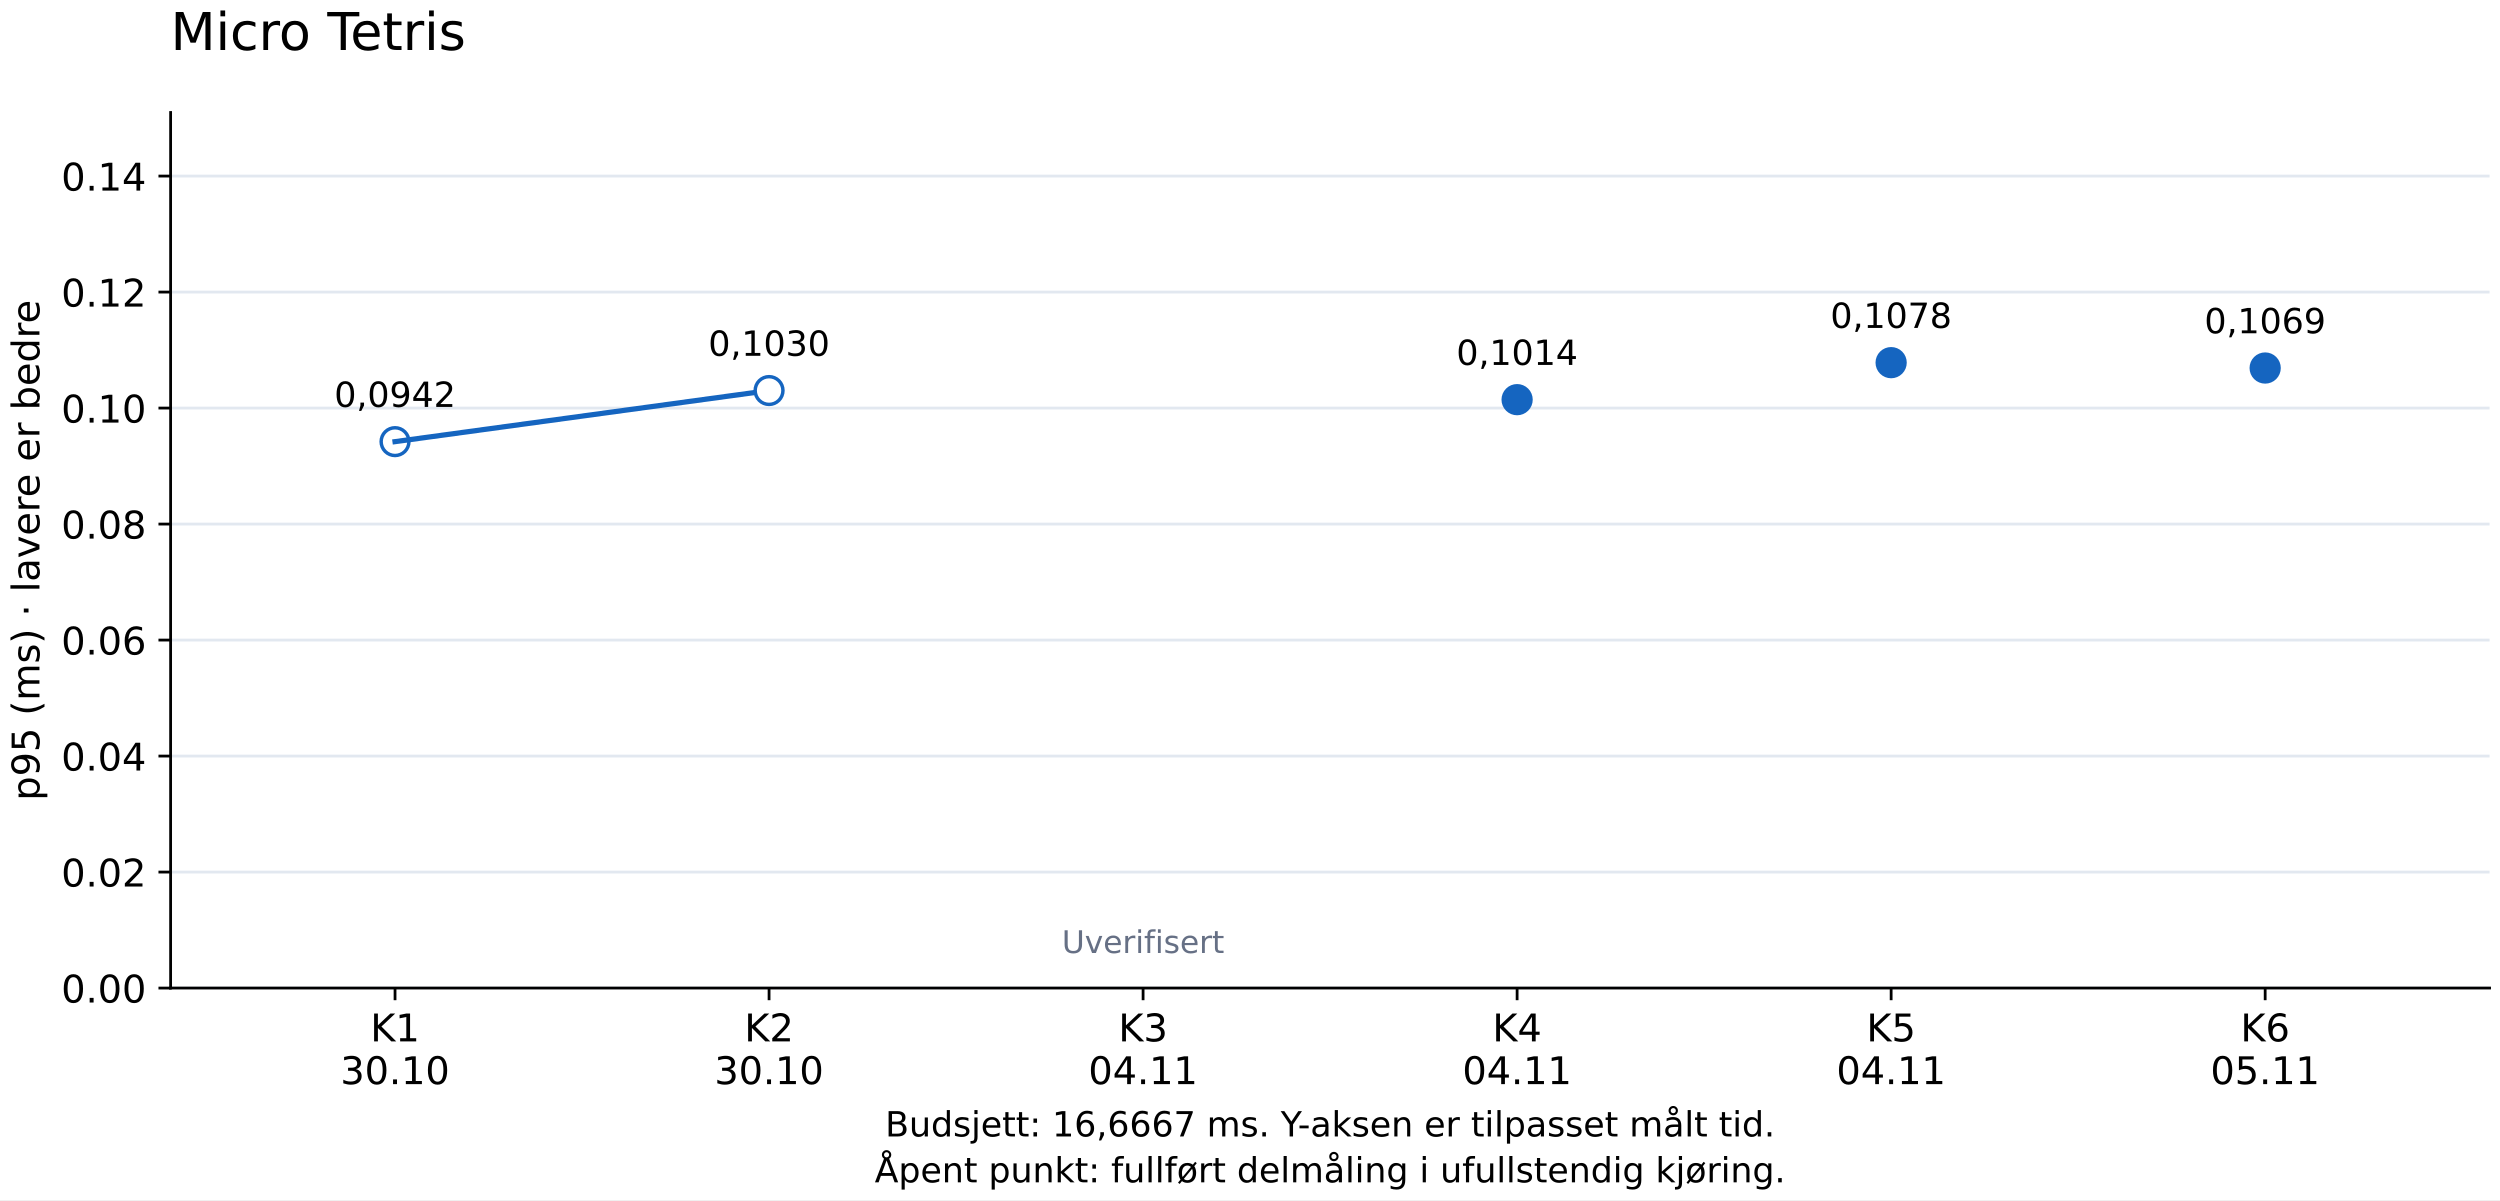
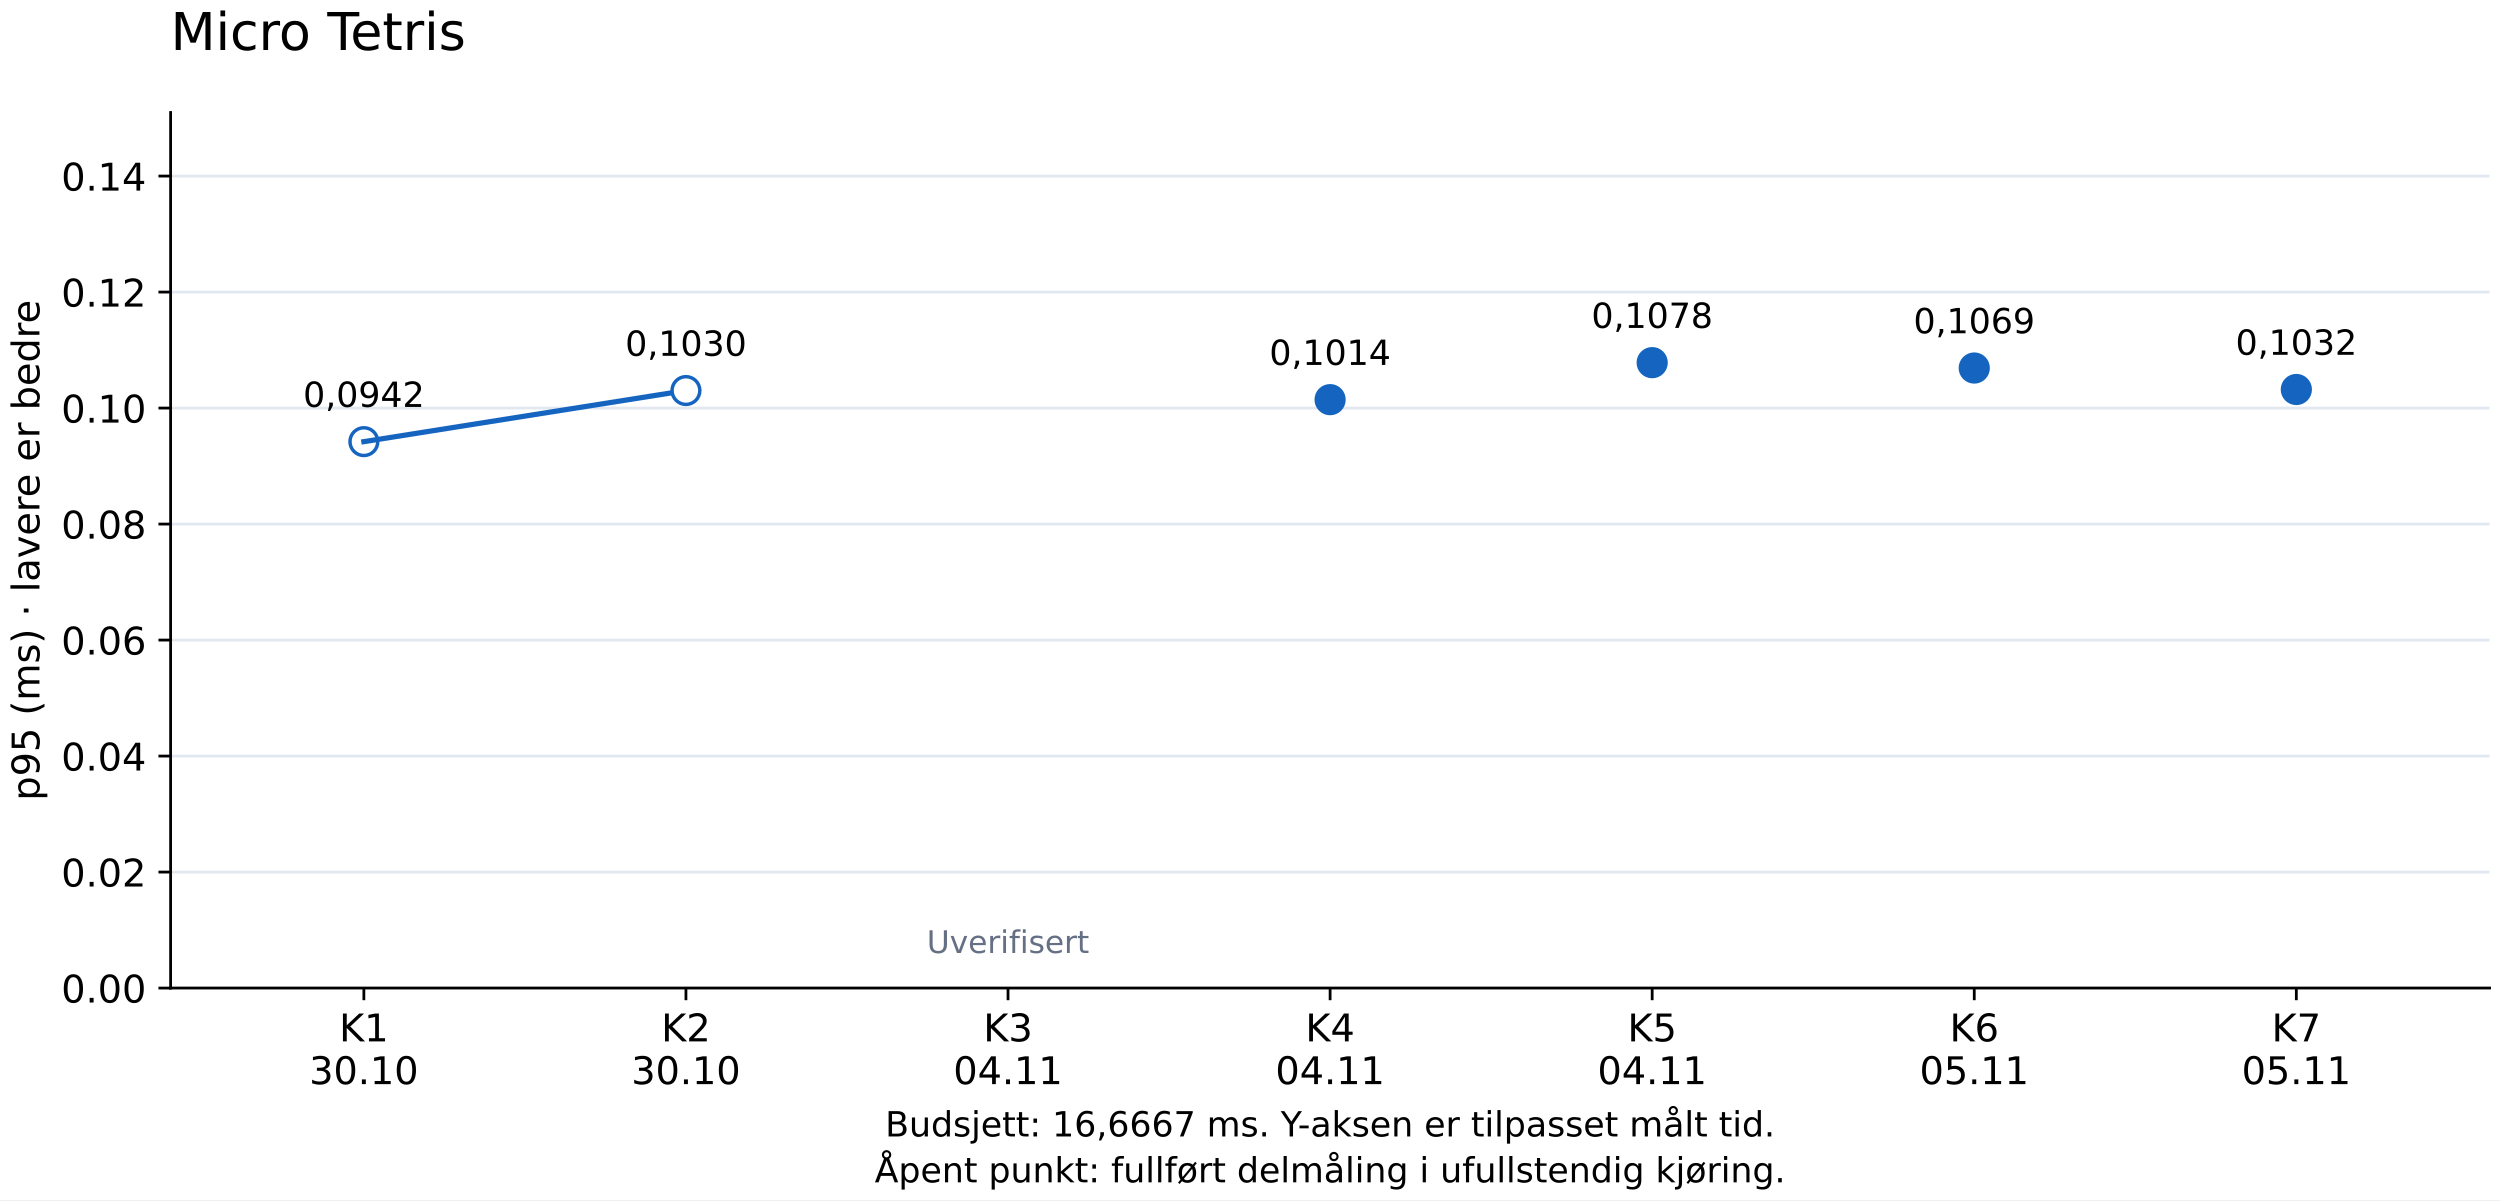
<svg xmlns="http://www.w3.org/2000/svg" xmlns:xlink="http://www.w3.org/1999/xlink" width="720pt" height="345.6pt" viewBox="0 0 720 345.6" version="1.1">
  <defs>
    <style type="text/css">*{stroke-linejoin: round; stroke-linecap: butt}</style>
  </defs>
  <g id="figure_1">
    <g id="patch_1">
      <path d="M 0 345.6  L 720 345.6  L 720 0  L 0 0  z " style="fill: #ffffff" />
    </g>
    <g id="axes_1">
      <g id="patch_2">
        <path d="M 49.138 284.558  L 717 284.558  L 717 32.398  L 49.138 32.398  z " style="fill: #ffffff" />
      </g>
      <g id="matplotlib.axis_1">
        <g id="xtick_1">
          <g id="line2d_1">
            <defs>
              <path id="m3a9fe52da0" d="M 0 0  L 0 3.5  " style="stroke: #000000; stroke-width: 0.8" />
            </defs>
            <g>
-               <use xlink:href="#m3a9fe52da0" x="113.77" y="284.558" style="stroke: #000000; stroke-width: 0.8" />
+               <use xlink:href="#m3a9fe52da0" x="104.793" y="284.558" style="stroke: #000000; stroke-width: 0.8" />
            </g>
          </g>
          <g id="text_1">
-             <text style="font-size: 11px; font-family: 'DejaVu Sans'" transform="translate(106.6639 299.9161)">K1</text>
-             <text style="font-size: 11px; font-family: 'DejaVu Sans'" transform="translate(98.02464 312.2337)">30.10</text>
+             <text style="font-size: 11px; font-family: 'DejaVu Sans'" transform="translate(97.68731 299.9161)">K1</text>
+             <text style="font-size: 11px; font-family: 'DejaVu Sans'" transform="translate(89.04801 312.2337)">30.10</text>
          </g>
        </g>
        <g id="xtick_2">
          <g id="line2d_2">
            <g>
-               <use xlink:href="#m3a9fe52da0" x="221.49" y="284.558" style="stroke: #000000; stroke-width: 0.8" />
+               <use xlink:href="#m3a9fe52da0" x="197.552" y="284.558" style="stroke: #000000; stroke-width: 0.8" />
            </g>
          </g>
          <g id="text_2">
-             <text style="font-size: 11px; font-family: 'DejaVu Sans'" transform="translate(214.3835 299.9161)">K2</text>
-             <text style="font-size: 11px; font-family: 'DejaVu Sans'" transform="translate(205.7442 312.2337)">30.10</text>
+             <text style="font-size: 11px; font-family: 'DejaVu Sans'" transform="translate(190.4458 299.9161)">K2</text>
+             <text style="font-size: 11px; font-family: 'DejaVu Sans'" transform="translate(181.8065 312.2337)">30.10</text>
          </g>
        </g>
        <g id="xtick_3">
          <g id="line2d_3">
            <g>
-               <use xlink:href="#m3a9fe52da0" x="329.209" y="284.558" style="stroke: #000000; stroke-width: 0.8" />
+               <use xlink:href="#m3a9fe52da0" x="290.311" y="284.558" style="stroke: #000000; stroke-width: 0.8" />
            </g>
          </g>
          <g id="text_3">
-             <text style="font-size: 11px; font-family: 'DejaVu Sans'" transform="translate(322.1031 299.9161)">K3</text>
-             <text style="font-size: 11px; font-family: 'DejaVu Sans'" transform="translate(313.4638 312.2337)">04.11</text>
+             <text style="font-size: 11px; font-family: 'DejaVu Sans'" transform="translate(283.2044 299.9161)">K3</text>
+             <text style="font-size: 11px; font-family: 'DejaVu Sans'" transform="translate(274.5651 312.2337)">04.11</text>
          </g>
        </g>
        <g id="xtick_4">
          <g id="line2d_4">
            <g>
-               <use xlink:href="#m3a9fe52da0" x="436.929" y="284.558" style="stroke: #000000; stroke-width: 0.8" />
+               <use xlink:href="#m3a9fe52da0" x="383.069" y="284.558" style="stroke: #000000; stroke-width: 0.8" />
            </g>
          </g>
          <g id="text_4">
-             <text style="font-size: 11px; font-family: 'DejaVu Sans'" transform="translate(429.8227 299.9161)">K4</text>
-             <text style="font-size: 11px; font-family: 'DejaVu Sans'" transform="translate(421.1834 312.2337)">04.11</text>
+             <text style="font-size: 11px; font-family: 'DejaVu Sans'" transform="translate(375.9629 299.9161)">K4</text>
+             <text style="font-size: 11px; font-family: 'DejaVu Sans'" transform="translate(367.3236 312.2337)">04.11</text>
          </g>
        </g>
        <g id="xtick_5">
          <g id="line2d_5">
            <g>
-               <use xlink:href="#m3a9fe52da0" x="544.648" y="284.558" style="stroke: #000000; stroke-width: 0.8" />
+               <use xlink:href="#m3a9fe52da0" x="475.828" y="284.558" style="stroke: #000000; stroke-width: 0.8" />
            </g>
          </g>
          <g id="text_5">
-             <text style="font-size: 11px; font-family: 'DejaVu Sans'" transform="translate(537.5423 299.9161)">K5</text>
-             <text style="font-size: 11px; font-family: 'DejaVu Sans'" transform="translate(528.903 312.2337)">04.11</text>
+             <text style="font-size: 11px; font-family: 'DejaVu Sans'" transform="translate(468.7214 299.9161)">K5</text>
+             <text style="font-size: 11px; font-family: 'DejaVu Sans'" transform="translate(460.0821 312.2337)">04.11</text>
          </g>
        </g>
        <g id="xtick_6">
          <g id="line2d_6">
            <g>
-               <use xlink:href="#m3a9fe52da0" x="652.368" y="284.558" style="stroke: #000000; stroke-width: 0.8" />
+               <use xlink:href="#m3a9fe52da0" x="568.586" y="284.558" style="stroke: #000000; stroke-width: 0.8" />
            </g>
          </g>
          <g id="text_6">
-             <text style="font-size: 11px; font-family: 'DejaVu Sans'" transform="translate(645.2618 299.9161)">K6</text>
-             <text style="font-size: 11px; font-family: 'DejaVu Sans'" transform="translate(636.6225 312.2337)">05.11</text>
-           </g>
-         </g>
-         <g id="text_7">
+             <text style="font-size: 11px; font-family: 'DejaVu Sans'" transform="translate(561.4799 299.9161)">K6</text>
+             <text style="font-size: 11px; font-family: 'DejaVu Sans'" transform="translate(552.8406 312.2337)">05.11</text>
+           </g>
+         </g>
+         <g id="xtick_7">
+           <g id="line2d_7">
+             <g>
+               <use xlink:href="#m3a9fe52da0" x="661.345" y="284.558" style="stroke: #000000; stroke-width: 0.8" />
+             </g>
+           </g>
+           <g id="text_7">
+             <text style="font-size: 11px; font-family: 'DejaVu Sans'" transform="translate(654.2385 299.9161)">K7</text>
+             <text style="font-size: 11px; font-family: 'DejaVu Sans'" transform="translate(645.5992 312.2337)">05.11</text>
+           </g>
+         </g>
+         <g id="text_8">
          <text style="font-size: 10px; font-family: 'DejaVu Sans'" transform="translate(254.9323 327.301)">Budsjett: 16,6667 ms. Y-aksen er tilpasset målt tid.</text>
          <text style="font-size: 10px; font-family: 'DejaVu Sans'" transform="translate(251.9128 340.5201)">Åpent punkt: fullført delmåling i ufullstendig kjøring.</text>
        </g>
      </g>
      <g id="matplotlib.axis_2">
        <g id="ytick_1">
-           <g id="line2d_7">
+           <g id="line2d_8">
            <path d="M 49.138 284.558  L 717 284.558  " clip-path="url(#p95cb57f00c)" style="fill: none; stroke: #e2e8f0; stroke-width: 0.8; stroke-linecap: square" />
          </g>
-           <g id="line2d_8">
+           <g id="line2d_9">
            <defs>
              <path id="m56f8623be5" d="M 0 0  L -3.5 0  " style="stroke: #000000; stroke-width: 0.8" />
            </defs>
            <g>
              <use xlink:href="#m56f8623be5" x="49.138" y="284.558" style="stroke: #000000; stroke-width: 0.8" />
            </g>
          </g>
-           <g id="text_8">
+           <g id="text_9">
            <text style="font-size: 11px; font-family: 'DejaVu Sans'; text-anchor: end" x="42.138" y="288.737" transform="rotate(-0 42.13837 288.7369)">0.00</text>
          </g>
        </g>
        <g id="ytick_2">
-           <g id="line2d_9">
+           <g id="line2d_10">
            <path d="M 49.138 251.151  L 717 251.151  " clip-path="url(#p95cb57f00c)" style="fill: none; stroke: #e2e8f0; stroke-width: 0.8; stroke-linecap: square" />
          </g>
-           <g id="line2d_10">
+           <g id="line2d_11">
            <g>
              <use xlink:href="#m56f8623be5" x="49.138" y="251.151" style="stroke: #000000; stroke-width: 0.8" />
            </g>
          </g>
-           <g id="text_9">
+           <g id="text_10">
            <text style="font-size: 11px; font-family: 'DejaVu Sans'; text-anchor: end" x="42.138" y="255.33" transform="rotate(-0 42.13837 255.3302)">0.02</text>
          </g>
        </g>
        <g id="ytick_3">
-           <g id="line2d_11">
+           <g id="line2d_12">
            <path d="M 49.138 217.744  L 717 217.744  " clip-path="url(#p95cb57f00c)" style="fill: none; stroke: #e2e8f0; stroke-width: 0.8; stroke-linecap: square" />
          </g>
-           <g id="line2d_12">
+           <g id="line2d_13">
            <g>
              <use xlink:href="#m56f8623be5" x="49.138" y="217.744" style="stroke: #000000; stroke-width: 0.8" />
            </g>
          </g>
-           <g id="text_10">
+           <g id="text_11">
            <text style="font-size: 11px; font-family: 'DejaVu Sans'; text-anchor: end" x="42.138" y="221.923" transform="rotate(-0 42.13837 221.9234)">0.04</text>
          </g>
        </g>
        <g id="ytick_4">
-           <g id="line2d_13">
+           <g id="line2d_14">
            <path d="M 49.138 184.338  L 717 184.338  " clip-path="url(#p95cb57f00c)" style="fill: none; stroke: #e2e8f0; stroke-width: 0.8; stroke-linecap: square" />
          </g>
-           <g id="line2d_14">
+           <g id="line2d_15">
            <g>
              <use xlink:href="#m56f8623be5" x="49.138" y="184.338" style="stroke: #000000; stroke-width: 0.8" />
            </g>
          </g>
-           <g id="text_11">
+           <g id="text_12">
            <text style="font-size: 11px; font-family: 'DejaVu Sans'; text-anchor: end" x="42.138" y="188.517" transform="rotate(-0 42.13837 188.5167)">0.06</text>
          </g>
        </g>
        <g id="ytick_5">
-           <g id="line2d_15">
+           <g id="line2d_16">
            <path d="M 49.138 150.931  L 717 150.931  " clip-path="url(#p95cb57f00c)" style="fill: none; stroke: #e2e8f0; stroke-width: 0.8; stroke-linecap: square" />
          </g>
-           <g id="line2d_16">
+           <g id="line2d_17">
            <g>
              <use xlink:href="#m56f8623be5" x="49.138" y="150.931" style="stroke: #000000; stroke-width: 0.8" />
            </g>
          </g>
-           <g id="text_12">
+           <g id="text_13">
            <text style="font-size: 11px; font-family: 'DejaVu Sans'; text-anchor: end" x="42.138" y="155.11" transform="rotate(-0 42.13837 155.1099)">0.08</text>
          </g>
        </g>
        <g id="ytick_6">
-           <g id="line2d_17">
+           <g id="line2d_18">
            <path d="M 49.138 117.524  L 717 117.524  " clip-path="url(#p95cb57f00c)" style="fill: none; stroke: #e2e8f0; stroke-width: 0.8; stroke-linecap: square" />
          </g>
-           <g id="line2d_18">
+           <g id="line2d_19">
            <g>
              <use xlink:href="#m56f8623be5" x="49.138" y="117.524" style="stroke: #000000; stroke-width: 0.8" />
            </g>
          </g>
-           <g id="text_13">
+           <g id="text_14">
            <text style="font-size: 11px; font-family: 'DejaVu Sans'; text-anchor: end" x="42.138" y="121.703" transform="rotate(-0 42.13837 121.7031)">0.10</text>
          </g>
        </g>
        <g id="ytick_7">
-           <g id="line2d_19">
+           <g id="line2d_20">
            <path d="M 49.138 84.117  L 717 84.117  " clip-path="url(#p95cb57f00c)" style="fill: none; stroke: #e2e8f0; stroke-width: 0.8; stroke-linecap: square" />
          </g>
-           <g id="line2d_20">
+           <g id="line2d_21">
            <g>
              <use xlink:href="#m56f8623be5" x="49.138" y="84.117" style="stroke: #000000; stroke-width: 0.8" />
            </g>
          </g>
-           <g id="text_14">
+           <g id="text_15">
            <text style="font-size: 11px; font-family: 'DejaVu Sans'; text-anchor: end" x="42.138" y="88.296" transform="rotate(-0 42.13837 88.29638)">0.12</text>
          </g>
        </g>
        <g id="ytick_8">
-           <g id="line2d_21">
+           <g id="line2d_22">
            <path d="M 49.138 50.71  L 717 50.71  " clip-path="url(#p95cb57f00c)" style="fill: none; stroke: #e2e8f0; stroke-width: 0.8; stroke-linecap: square" />
          </g>
-           <g id="line2d_22">
+           <g id="line2d_23">
            <g>
              <use xlink:href="#m56f8623be5" x="49.138" y="50.71" style="stroke: #000000; stroke-width: 0.8" />
            </g>
          </g>
-           <g id="text_15">
+           <g id="text_16">
            <text style="font-size: 11px; font-family: 'DejaVu Sans'; text-anchor: end" x="42.138" y="54.89" transform="rotate(-0 42.13837 54.88962)">0.14</text>
          </g>
        </g>
-         <g id="text_16">
+         <g id="text_17">
          <text style="font-size: 11px; font-family: 'DejaVu Sans'; text-anchor: middle" x="11.359" y="158.478" transform="rotate(-90 11.35852 158.4778)">p95 (ms) · lavere er bedre</text>
        </g>
      </g>
-       <g id="line2d_23">
-         <path d="M 113.77 127.192  " clip-path="url(#p95cb57f00c)" style="fill: none; stroke: #1565c0; stroke-width: 1.5; stroke-linecap: square" />
+       <g id="line2d_24">
+         <path d="M 104.793 127.192  " clip-path="url(#p95cb57f00c)" style="fill: none; stroke: #1565c0; stroke-width: 1.5; stroke-linecap: square" />
        <defs>
          <path id="mcfa522ccff" d="M 0 4  C 1.061 4 2.078 3.579 2.828 2.828  C 3.579 2.078 4 1.061 4 0  C 4 -1.061 3.579 -2.078 2.828 -2.828  C 2.078 -3.579 1.061 -4 0 -4  C -1.061 -4 -2.078 -3.579 -2.828 -2.828  C -3.579 -2.078 -4 -1.061 -4 0  C -4 1.061 -3.579 2.078 -2.828 2.828  C -2.078 3.579 -1.061 4 0 4  z " style="stroke: #1565c0" />
        </defs>
        <g clip-path="url(#p95cb57f00c)">
-           <use xlink:href="#mcfa522ccff" x="113.77" y="127.192" style="fill: #ffffff; stroke: #1565c0" />
-         </g>
-       </g>
-       <g id="line2d_24">
-         <path d="M 113.77 127.192  L 221.49 112.476  " clip-path="url(#p95cb57f00c)" style="fill: none; stroke: #1565c0; stroke-width: 1.5; stroke-linecap: square" />
+           <use xlink:href="#mcfa522ccff" x="104.793" y="127.192" style="fill: #ffffff; stroke: #1565c0" />
+         </g>
      </g>
      <g id="line2d_25">
-         <path d="M 221.49 112.476  " clip-path="url(#p95cb57f00c)" style="fill: none; stroke: #1565c0; stroke-width: 1.5; stroke-linecap: square" />
-         <g clip-path="url(#p95cb57f00c)">
-           <use xlink:href="#mcfa522ccff" x="221.49" y="112.476" style="fill: #ffffff; stroke: #1565c0" />
-         </g>
+         <path d="M 104.793 127.192  L 197.552 112.476  " clip-path="url(#p95cb57f00c)" style="fill: none; stroke: #1565c0; stroke-width: 1.5; stroke-linecap: square" />
      </g>
      <g id="line2d_26">
-         <path d="M 436.929 115.102  " clip-path="url(#p95cb57f00c)" style="fill: none; stroke: #1565c0; stroke-width: 1.5; stroke-linecap: square" />
+         <path d="M 197.552 112.476  " clip-path="url(#p95cb57f00c)" style="fill: none; stroke: #1565c0; stroke-width: 1.5; stroke-linecap: square" />
+         <g clip-path="url(#p95cb57f00c)">
+           <use xlink:href="#mcfa522ccff" x="197.552" y="112.476" style="fill: #ffffff; stroke: #1565c0" />
+         </g>
+       </g>
+       <g id="line2d_27">
+         <path d="M 383.069 115.102  " clip-path="url(#p95cb57f00c)" style="fill: none; stroke: #1565c0; stroke-width: 1.5; stroke-linecap: square" />
        <defs>
          <path id="mcbb12d0c3e" d="M 0 4  C 1.061 4 2.078 3.579 2.828 2.828  C 3.579 2.078 4 1.061 4 0  C 4 -1.061 3.579 -2.078 2.828 -2.828  C 2.078 -3.579 1.061 -4 0 -4  C -1.061 -4 -2.078 -3.579 -2.828 -2.828  C -3.579 -2.078 -4 -1.061 -4 0  C -4 1.061 -3.579 2.078 -2.828 2.828  C -2.078 3.579 -1.061 4 0 4  z " style="stroke: #1565c0" />
        </defs>
        <g clip-path="url(#p95cb57f00c)">
-           <use xlink:href="#mcbb12d0c3e" x="436.929" y="115.102" style="fill: #1565c0; stroke: #1565c0" />
-         </g>
-       </g>
-       <g id="line2d_27">
-         <path d="M 544.648 104.444  " clip-path="url(#p95cb57f00c)" style="fill: none; stroke: #1565c0; stroke-width: 1.5; stroke-linecap: square" />
-         <g clip-path="url(#p95cb57f00c)">
-           <use xlink:href="#mcbb12d0c3e" x="544.648" y="104.444" style="fill: #1565c0; stroke: #1565c0" />
+           <use xlink:href="#mcbb12d0c3e" x="383.069" y="115.102" style="fill: #1565c0; stroke: #1565c0" />
        </g>
      </g>
      <g id="line2d_28">
-         <path d="M 652.368 105.99  " clip-path="url(#p95cb57f00c)" style="fill: none; stroke: #1565c0; stroke-width: 1.5; stroke-linecap: square" />
-         <g clip-path="url(#p95cb57f00c)">
-           <use xlink:href="#mcbb12d0c3e" x="652.368" y="105.99" style="fill: #1565c0; stroke: #1565c0" />
+         <path d="M 475.828 104.444  " clip-path="url(#p95cb57f00c)" style="fill: none; stroke: #1565c0; stroke-width: 1.5; stroke-linecap: square" />
+         <g clip-path="url(#p95cb57f00c)">
+           <use xlink:href="#mcbb12d0c3e" x="475.828" y="104.444" style="fill: #1565c0; stroke: #1565c0" />
+         </g>
+       </g>
+       <g id="line2d_29">
+         <path d="M 568.586 105.99  " clip-path="url(#p95cb57f00c)" style="fill: none; stroke: #1565c0; stroke-width: 1.5; stroke-linecap: square" />
+         <g clip-path="url(#p95cb57f00c)">
+           <use xlink:href="#mcbb12d0c3e" x="568.586" y="105.99" style="fill: #1565c0; stroke: #1565c0" />
+         </g>
+       </g>
+       <g id="line2d_30">
+         <path d="M 661.345 112.176  " clip-path="url(#p95cb57f00c)" style="fill: none; stroke: #1565c0; stroke-width: 1.5; stroke-linecap: square" />
+         <g clip-path="url(#p95cb57f00c)">
+           <use xlink:href="#mcbb12d0c3e" x="661.345" y="112.176" style="fill: #1565c0; stroke: #1565c0" />
        </g>
      </g>
      <g id="patch_3">
        <path d="M 49.138 284.558  L 49.138 32.398  " style="fill: none; stroke: #000000; stroke-width: 0.8; stroke-linejoin: miter; stroke-linecap: square" />
      </g>
      <g id="patch_4">
        <path d="M 49.138 284.558  L 717 284.558  " style="fill: none; stroke: #000000; stroke-width: 0.8; stroke-linejoin: miter; stroke-linecap: square" />
      </g>
-       <g id="text_17">
-         <text style="font-size: 10px; font-family: 'DejaVu Sans'; text-anchor: middle" x="113.77" y="117.192" transform="rotate(-0 113.7701 117.1919)">0,0942</text>
-       </g>
      <g id="text_18">
-         <text style="font-size: 10px; font-family: 'DejaVu Sans'; text-anchor: middle" x="221.49" y="102.476" transform="rotate(-0 221.4897 102.4762)">0,1030</text>
+         <text style="font-size: 10px; font-family: 'DejaVu Sans'; text-anchor: middle" x="104.793" y="117.192" transform="rotate(-0 104.7935 117.1919)">0,0942</text>
      </g>
      <g id="text_19">
-         <text style="font-size: 9px; font-family: 'DejaVu Sans'; text-anchor: middle; fill: #667085" x="329.209" y="274.471" transform="rotate(-0 329.2093 274.4714)">Uverifisert</text>
+         <text style="font-size: 10px; font-family: 'DejaVu Sans'; text-anchor: middle" x="197.552" y="102.476" transform="rotate(-0 197.552 102.4762)">0,1030</text>
      </g>
      <g id="text_20">
-         <text style="font-size: 10px; font-family: 'DejaVu Sans'; text-anchor: middle" x="436.929" y="105.102" transform="rotate(-0 436.9289 105.102)">0,1014</text>
+         <text style="font-size: 9px; font-family: 'DejaVu Sans'; text-anchor: middle; fill: #667085" x="290.311" y="274.471" transform="rotate(-0 290.3105 274.4714)">Uverifisert</text>
      </g>
      <g id="text_21">
-         <text style="font-size: 10px; font-family: 'DejaVu Sans'; text-anchor: middle" x="544.648" y="94.444" transform="rotate(-0 544.6484 94.44358)">0,1078</text>
+         <text style="font-size: 10px; font-family: 'DejaVu Sans'; text-anchor: middle" x="383.069" y="105.102" transform="rotate(-0 383.0691 105.102)">0,1014</text>
      </g>
      <g id="text_22">
-         <text style="font-size: 10px; font-family: 'DejaVu Sans'; text-anchor: middle" x="652.368" y="95.99" transform="rotate(-0 652.368 95.99031)">0,1069</text>
+         <text style="font-size: 10px; font-family: 'DejaVu Sans'; text-anchor: middle" x="475.828" y="94.444" transform="rotate(-0 475.8276 94.44358)">0,1078</text>
      </g>
      <g id="text_23">
+         <text style="font-size: 10px; font-family: 'DejaVu Sans'; text-anchor: middle" x="568.586" y="95.99" transform="rotate(-0 568.5861 95.99031)">0,1069</text>
+       </g>
+       <g id="text_24">
+         <text style="font-size: 10px; font-family: 'DejaVu Sans'; text-anchor: middle" x="661.345" y="102.176" transform="rotate(-0 661.3446 102.1756)">0,1032</text>
+       </g>
+       <g id="text_25">
        <text style="font-size: 15px; font-family: 'DejaVu Sans'; text-anchor: start" x="49.138" y="14.398" transform="rotate(-0 49.13837 14.3979)">Micro Tetris</text>
      </g>
    </g>
  </g>
  <defs>
    <clipPath id="p95cb57f00c">
      <rect x="49.138" y="32.398" width="667.861" height="252.16" />
    </clipPath>
  </defs>
</svg>
